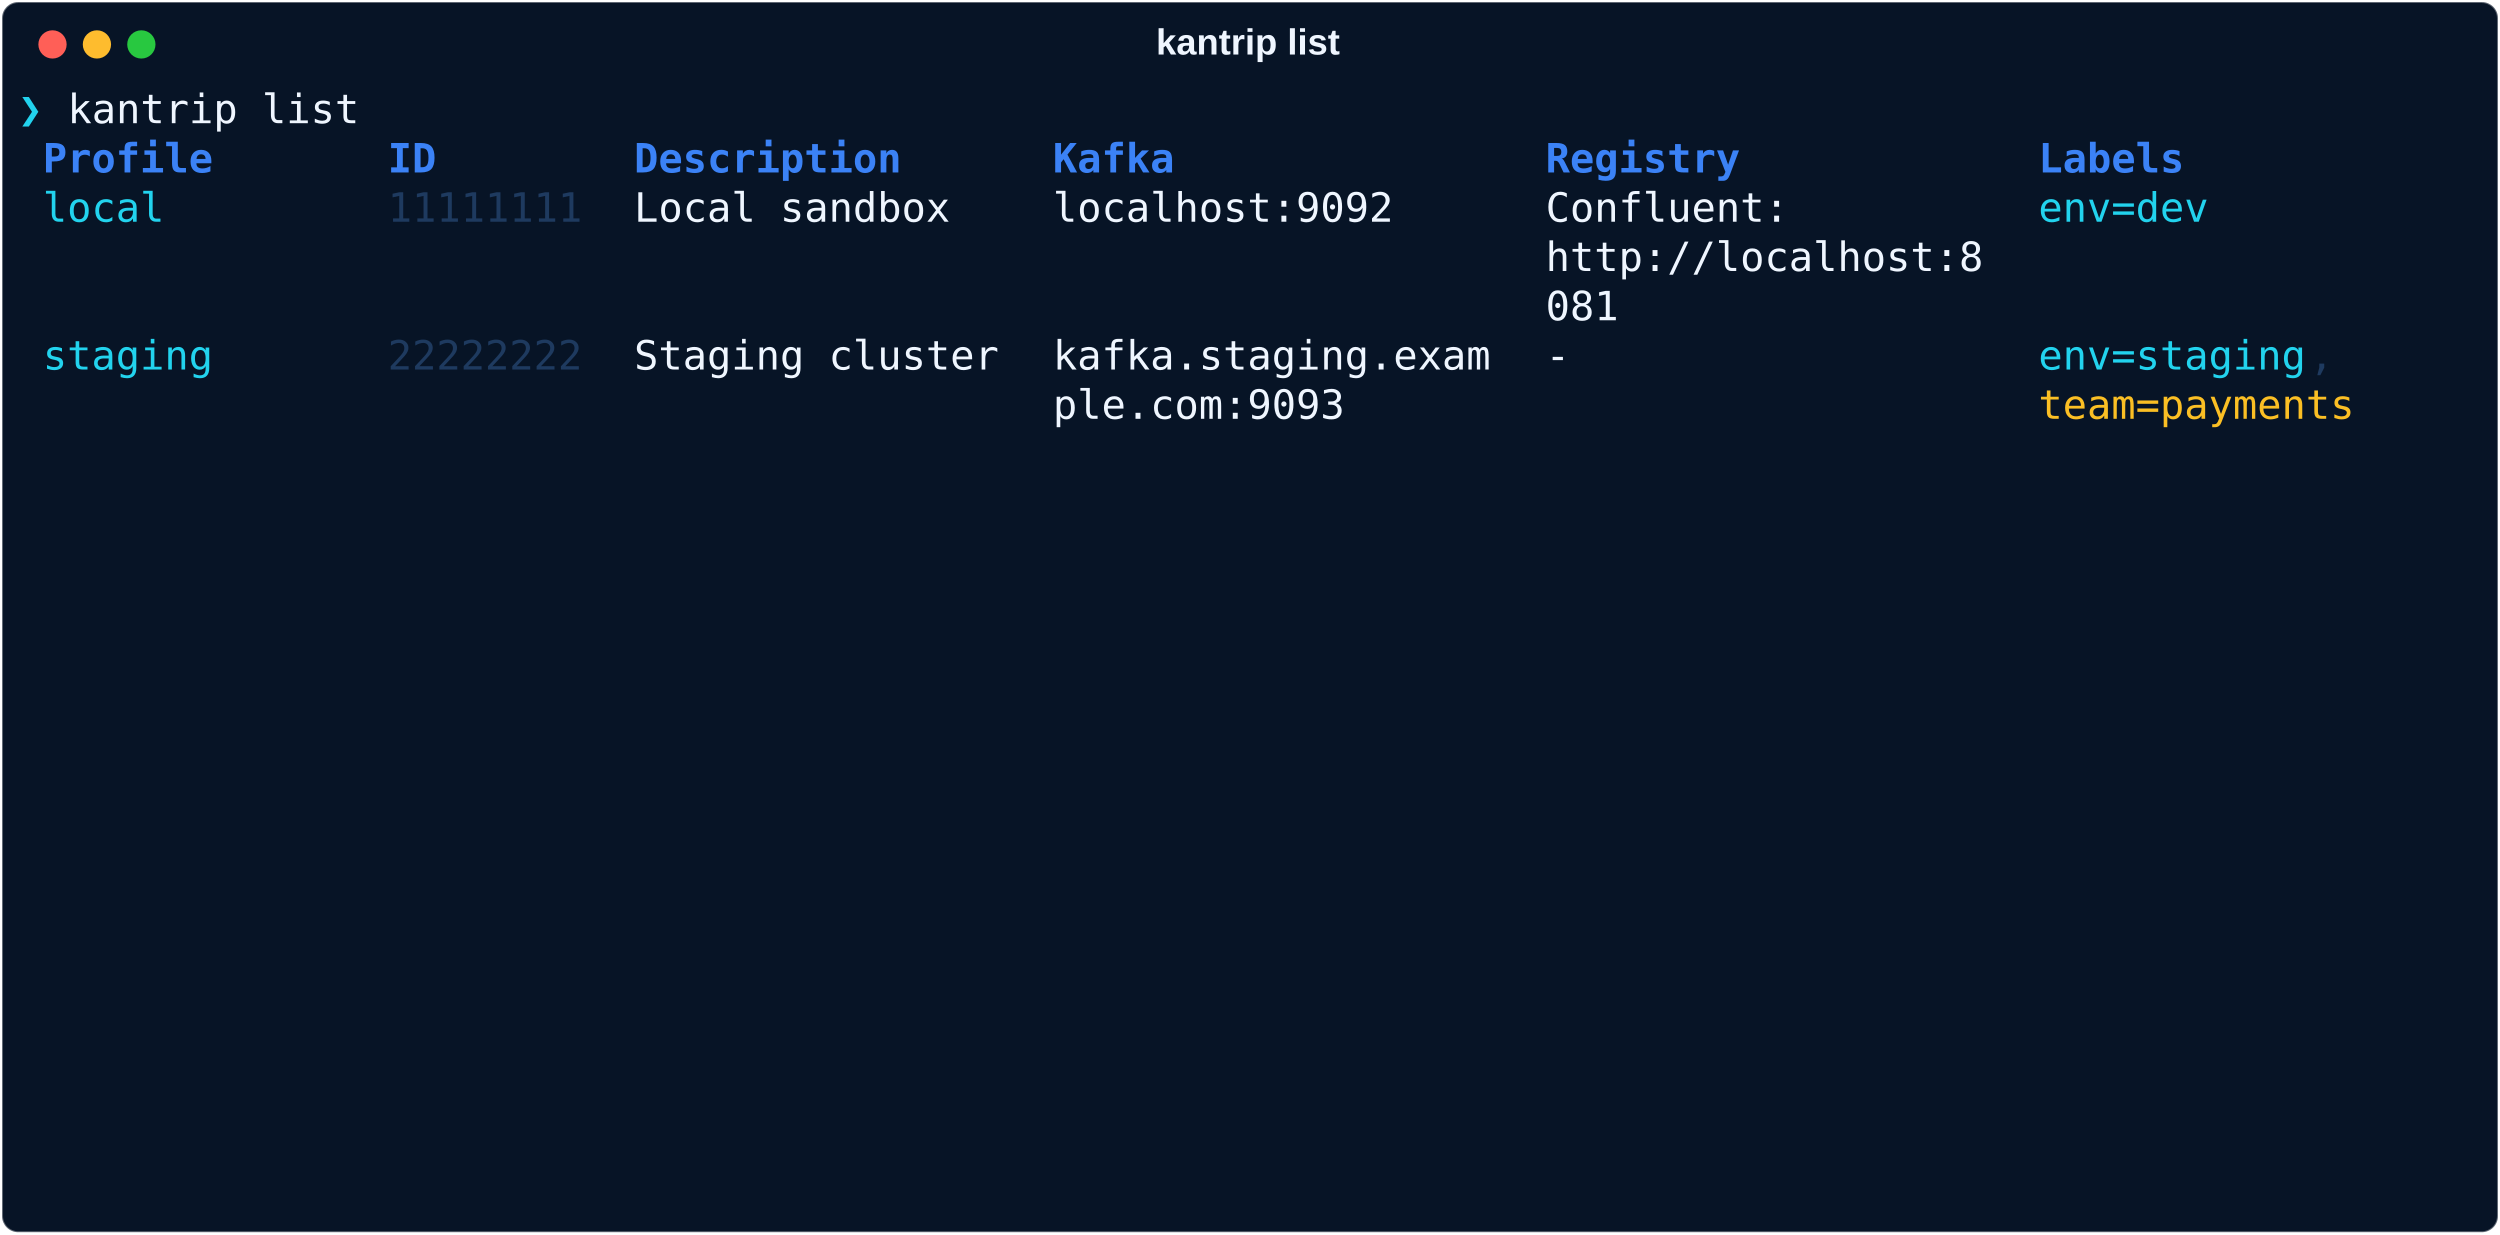
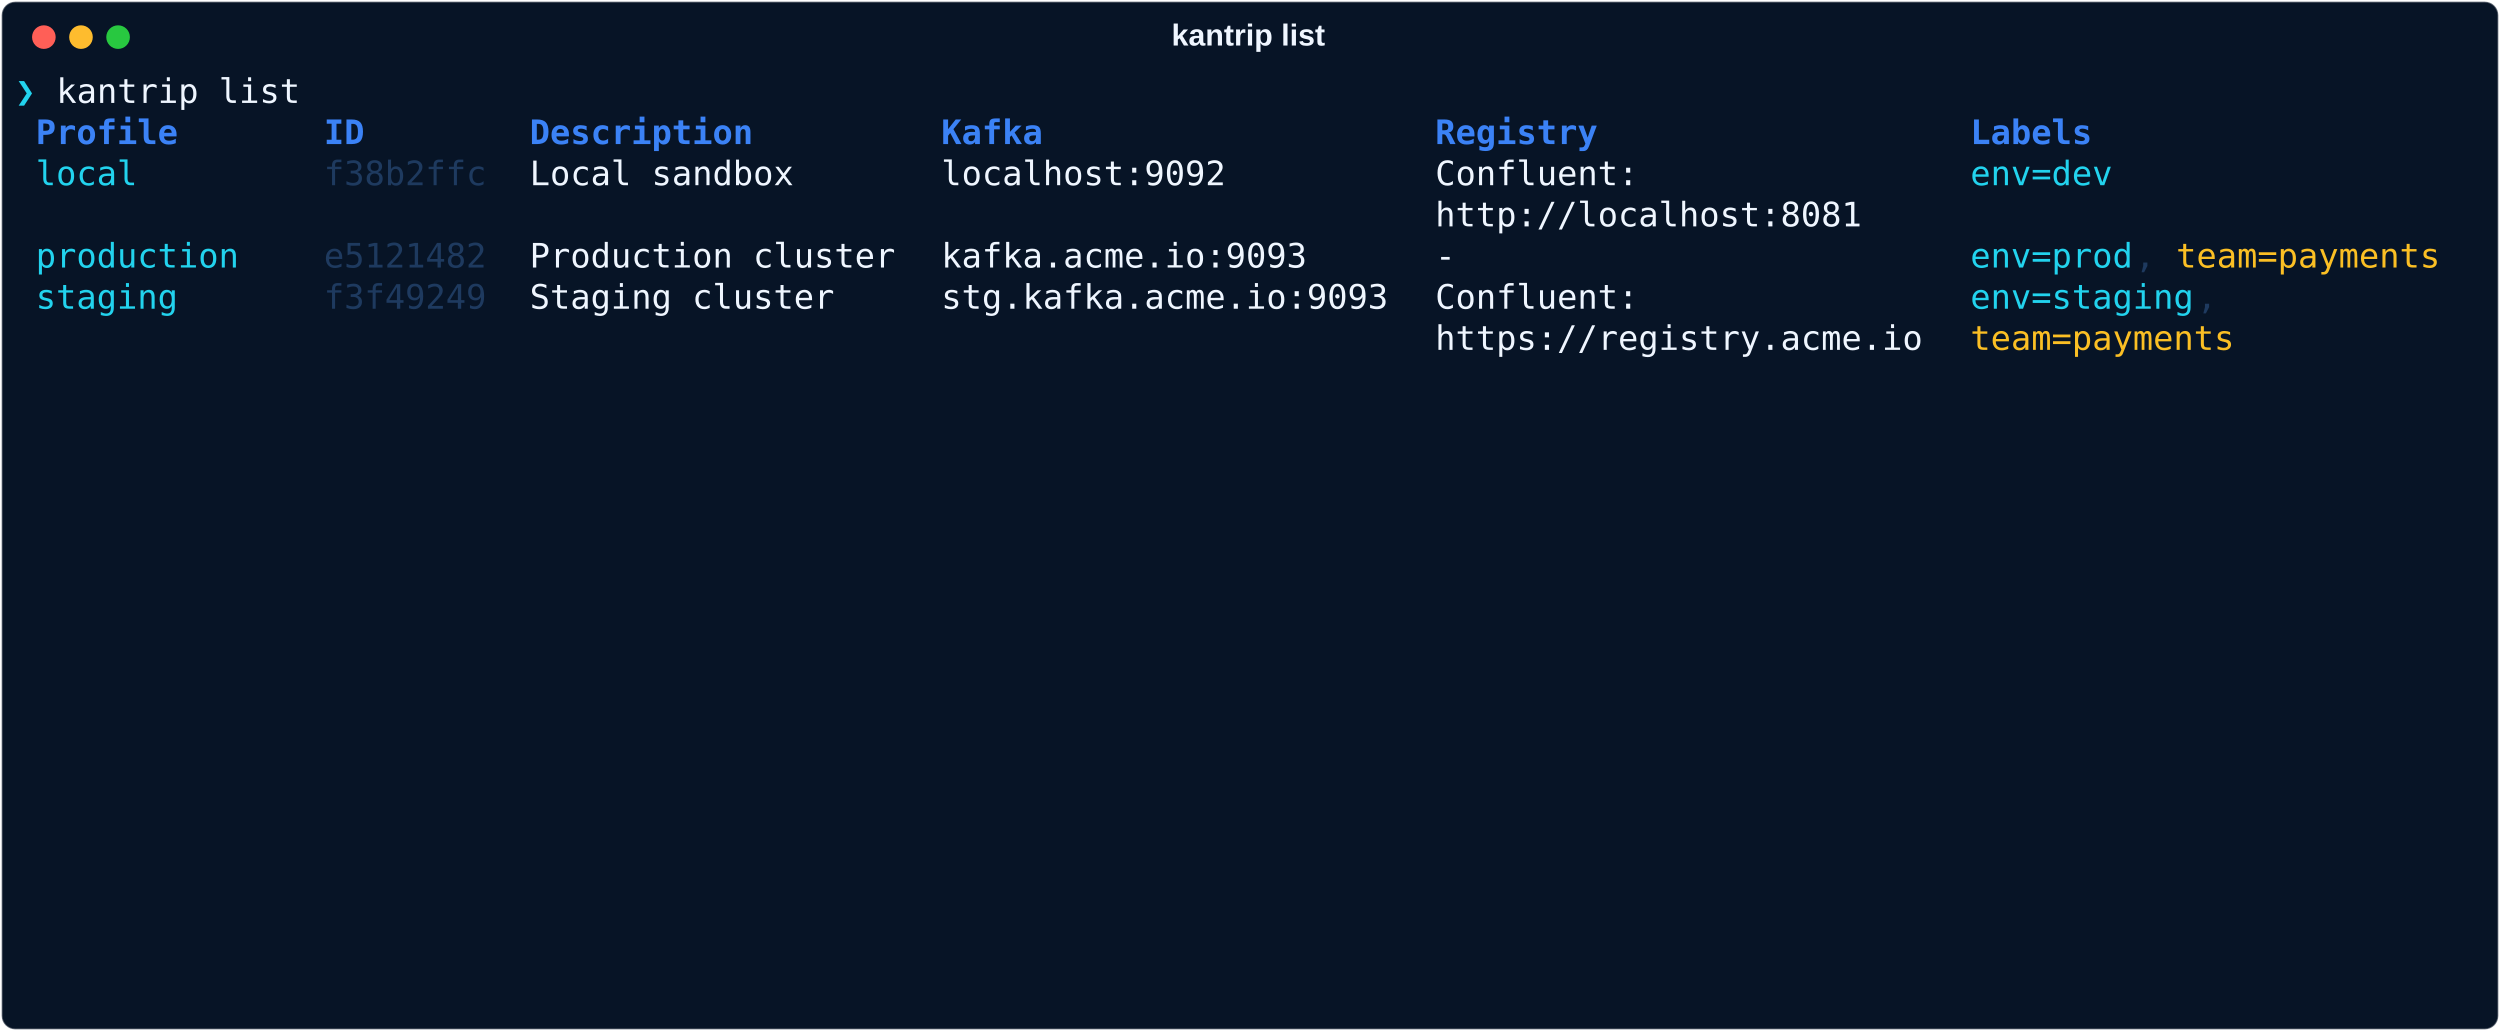
- <svg xmlns="http://www.w3.org/2000/svg" width="1238" height="611.2" class="rich-terminal" viewBox="0 0 1238 611.2">
+ <svg xmlns="http://www.w3.org/2000/svg" width="1482" height="611.2" class="rich-terminal" viewBox="0 0 1482 611.2">
  <style>

    @font-face {
        font-family: "Fira Code";
        src: local("FiraCode-Regular"),
                url("https://cdnjs.cloudflare.com/ajax/libs/firacode/6.2.0/woff2/FiraCode-Regular.woff2") format("woff2"),
                url("https://cdnjs.cloudflare.com/ajax/libs/firacode/6.2.0/woff/FiraCode-Regular.woff") format("woff");
        font-style: normal;
        font-weight: 400;
    }
    @font-face {
        font-family: "Fira Code";
        src: local("FiraCode-Bold"),
                url("https://cdnjs.cloudflare.com/ajax/libs/firacode/6.2.0/woff2/FiraCode-Bold.woff2") format("woff2"),
                url("https://cdnjs.cloudflare.com/ajax/libs/firacode/6.2.0/woff/FiraCode-Bold.woff") format("woff");
        font-style: bold;
        font-weight: 700;
    }

    .kantrip-list-matrix {
        font-family: Fira Code, monospace;
        font-size: 20px;
        line-height: 24.4px;
        font-variant-east-asian: full-width;
    }

    .kantrip-list-title {
        font-size: 18px;
        font-weight: bold;
        font-family: arial;
    }

    .kantrip-list-r1 { fill: #22d3ee }
.kantrip-list-r2 { fill: #eff6ff }
.kantrip-list-r3 { fill: #3b82f6;font-weight: bold }
.kantrip-list-r4 { fill: #1e3a5f }
.kantrip-list-r5 { fill: #fbbf24 }
    </style>
  <defs>
    <clipPath id="kantrip-list-clip-terminal">
-       <rect x="0" y="0" width="1219.0" height="560.2" />
+       <rect x="0" y="0" width="1463.0" height="560.2" />
    </clipPath>
    <clipPath id="kantrip-list-line-0">
-       <rect x="0" y="1.5" width="1220" height="24.65" />
+       <rect x="0" y="1.5" width="1464" height="24.65" />
    </clipPath>
    <clipPath id="kantrip-list-line-1">
-       <rect x="0" y="25.9" width="1220" height="24.65" />
+       <rect x="0" y="25.9" width="1464" height="24.65" />
    </clipPath>
    <clipPath id="kantrip-list-line-2">
-       <rect x="0" y="50.3" width="1220" height="24.65" />
+       <rect x="0" y="50.3" width="1464" height="24.65" />
    </clipPath>
    <clipPath id="kantrip-list-line-3">
-       <rect x="0" y="74.7" width="1220" height="24.65" />
+       <rect x="0" y="74.7" width="1464" height="24.65" />
    </clipPath>
    <clipPath id="kantrip-list-line-4">
-       <rect x="0" y="99.1" width="1220" height="24.65" />
+       <rect x="0" y="99.1" width="1464" height="24.65" />
    </clipPath>
    <clipPath id="kantrip-list-line-5">
-       <rect x="0" y="123.5" width="1220" height="24.65" />
+       <rect x="0" y="123.5" width="1464" height="24.65" />
    </clipPath>
    <clipPath id="kantrip-list-line-6">
-       <rect x="0" y="147.9" width="1220" height="24.65" />
+       <rect x="0" y="147.9" width="1464" height="24.65" />
    </clipPath>
    <clipPath id="kantrip-list-line-7">
-       <rect x="0" y="172.3" width="1220" height="24.65" />
+       <rect x="0" y="172.3" width="1464" height="24.65" />
    </clipPath>
    <clipPath id="kantrip-list-line-8">
-       <rect x="0" y="196.7" width="1220" height="24.65" />
+       <rect x="0" y="196.7" width="1464" height="24.65" />
    </clipPath>
    <clipPath id="kantrip-list-line-9">
-       <rect x="0" y="221.1" width="1220" height="24.65" />
+       <rect x="0" y="221.1" width="1464" height="24.65" />
    </clipPath>
    <clipPath id="kantrip-list-line-10">
-       <rect x="0" y="245.5" width="1220" height="24.65" />
+       <rect x="0" y="245.5" width="1464" height="24.65" />
    </clipPath>
    <clipPath id="kantrip-list-line-11">
-       <rect x="0" y="269.9" width="1220" height="24.65" />
+       <rect x="0" y="269.9" width="1464" height="24.65" />
    </clipPath>
    <clipPath id="kantrip-list-line-12">
-       <rect x="0" y="294.3" width="1220" height="24.65" />
+       <rect x="0" y="294.3" width="1464" height="24.65" />
    </clipPath>
    <clipPath id="kantrip-list-line-13">
-       <rect x="0" y="318.7" width="1220" height="24.65" />
+       <rect x="0" y="318.7" width="1464" height="24.65" />
    </clipPath>
    <clipPath id="kantrip-list-line-14">
-       <rect x="0" y="343.1" width="1220" height="24.65" />
+       <rect x="0" y="343.1" width="1464" height="24.65" />
    </clipPath>
    <clipPath id="kantrip-list-line-15">
-       <rect x="0" y="367.5" width="1220" height="24.65" />
+       <rect x="0" y="367.5" width="1464" height="24.65" />
    </clipPath>
    <clipPath id="kantrip-list-line-16">
-       <rect x="0" y="391.9" width="1220" height="24.65" />
+       <rect x="0" y="391.9" width="1464" height="24.65" />
    </clipPath>
    <clipPath id="kantrip-list-line-17">
-       <rect x="0" y="416.3" width="1220" height="24.65" />
+       <rect x="0" y="416.3" width="1464" height="24.65" />
    </clipPath>
    <clipPath id="kantrip-list-line-18">
-       <rect x="0" y="440.7" width="1220" height="24.65" />
+       <rect x="0" y="440.7" width="1464" height="24.65" />
    </clipPath>
    <clipPath id="kantrip-list-line-19">
-       <rect x="0" y="465.1" width="1220" height="24.65" />
+       <rect x="0" y="465.1" width="1464" height="24.65" />
    </clipPath>
    <clipPath id="kantrip-list-line-20">
-       <rect x="0" y="489.5" width="1220" height="24.65" />
+       <rect x="0" y="489.5" width="1464" height="24.65" />
    </clipPath>
    <clipPath id="kantrip-list-line-21">
-       <rect x="0" y="513.9" width="1220" height="24.65" />
+       <rect x="0" y="513.9" width="1464" height="24.65" />
    </clipPath>
  </defs>
-   <rect fill="#071426" stroke="rgba(255,255,255,0.35)" stroke-width="1" x="1" y="1" width="1236" height="609.2" rx="8" />
-   <text class="kantrip-list-title" fill="#eff6ff" text-anchor="middle" x="618" y="27">kantrip list</text>
+   <rect fill="#071426" stroke="rgba(255,255,255,0.35)" stroke-width="1" x="1" y="1" width="1480" height="609.2" rx="8" />
+   <text class="kantrip-list-title" fill="#eff6ff" text-anchor="middle" x="740" y="27">kantrip list</text>
  <g transform="translate(26,22)">
    <circle cx="0" cy="0" r="7" fill="#ff5f57" />
    <circle cx="22" cy="0" r="7" fill="#febc2e" />
    <circle cx="44" cy="0" r="7" fill="#28c840" />
  </g>
  <g transform="translate(9, 41)" clip-path="url(#kantrip-list-clip-terminal)">
    <g class="kantrip-list-matrix">
      <text class="kantrip-list-r1" x="0" y="20" textLength="24.4" clip-path="url(#kantrip-list-line-0)">❯ </text>
      <text class="kantrip-list-r2" x="24.4" y="20" textLength="146.4" clip-path="url(#kantrip-list-line-0)">kantrip list</text>
-       <text class="kantrip-list-r2" x="1220" y="20" textLength="12.2" clip-path="url(#kantrip-list-line-0)">
+       <text class="kantrip-list-r2" x="1464" y="20" textLength="12.2" clip-path="url(#kantrip-list-line-0)">
</text>
      <text class="kantrip-list-r3" x="12.2" y="44.4" textLength="146.4" clip-path="url(#kantrip-list-line-1)">Profile     </text>
      <text class="kantrip-list-r3" x="183" y="44.4" textLength="97.6" clip-path="url(#kantrip-list-line-1)">ID      </text>
-       <text class="kantrip-list-r3" x="305" y="44.4" textLength="183" clip-path="url(#kantrip-list-line-1)">Description    </text>
-       <text class="kantrip-list-r3" x="512.4" y="44.4" textLength="219.6" clip-path="url(#kantrip-list-line-1)">Kafka             </text>
-       <text class="kantrip-list-r3" x="756.4" y="44.4" textLength="219.6" clip-path="url(#kantrip-list-line-1)">Registry          </text>
-       <text class="kantrip-list-r3" x="1000.4" y="44.4" textLength="207.4" clip-path="url(#kantrip-list-line-1)">Labels           </text>
-       <text class="kantrip-list-r2" x="1220" y="44.4" textLength="12.2" clip-path="url(#kantrip-list-line-1)">
+       <text class="kantrip-list-r3" x="305" y="44.4" textLength="219.6" clip-path="url(#kantrip-list-line-1)">Description       </text>
+       <text class="kantrip-list-r3" x="549" y="44.4" textLength="268.4" clip-path="url(#kantrip-list-line-1)">Kafka                 </text>
+       <text class="kantrip-list-r3" x="841.8" y="44.4" textLength="292.8" clip-path="url(#kantrip-list-line-1)">Registry                </text>
+       <text class="kantrip-list-r3" x="1159" y="44.4" textLength="292.8" clip-path="url(#kantrip-list-line-1)">Labels                  </text>
+       <text class="kantrip-list-r2" x="1464" y="44.4" textLength="12.2" clip-path="url(#kantrip-list-line-1)">
</text>
      <text class="kantrip-list-r1" x="12.2" y="68.8" textLength="146.4" clip-path="url(#kantrip-list-line-2)">local       </text>
-       <text class="kantrip-list-r4" x="183" y="68.8" textLength="97.6" clip-path="url(#kantrip-list-line-2)">11111111</text>
-       <text class="kantrip-list-r2" x="305" y="68.8" textLength="183" clip-path="url(#kantrip-list-line-2)">Local sandbox  </text>
-       <text class="kantrip-list-r2" x="512.4" y="68.8" textLength="219.6" clip-path="url(#kantrip-list-line-2)">localhost:9092    </text>
-       <text class="kantrip-list-r2" x="756.4" y="68.8" textLength="219.6" clip-path="url(#kantrip-list-line-2)">Confluent:        </text>
-       <text class="kantrip-list-r1" x="1000.4" y="68.8" textLength="85.4" clip-path="url(#kantrip-list-line-2)">env=dev</text>
-       <text class="kantrip-list-r2" x="1220" y="68.8" textLength="12.2" clip-path="url(#kantrip-list-line-2)">
- </text>
-       <text class="kantrip-list-r2" x="756.4" y="93.2" textLength="219.6" clip-path="url(#kantrip-list-line-3)">http://localhost:8</text>
-       <text class="kantrip-list-r2" x="1220" y="93.2" textLength="12.2" clip-path="url(#kantrip-list-line-3)">
- </text>
-       <text class="kantrip-list-r2" x="756.4" y="117.6" textLength="219.6" clip-path="url(#kantrip-list-line-4)">081               </text>
-       <text class="kantrip-list-r2" x="1220" y="117.6" textLength="12.2" clip-path="url(#kantrip-list-line-4)">
+       <text class="kantrip-list-r4" x="183" y="68.8" textLength="97.6" clip-path="url(#kantrip-list-line-2)">f38b2ffc</text>
+       <text class="kantrip-list-r2" x="305" y="68.8" textLength="219.6" clip-path="url(#kantrip-list-line-2)">Local sandbox     </text>
+       <text class="kantrip-list-r2" x="549" y="68.8" textLength="268.4" clip-path="url(#kantrip-list-line-2)">localhost:9092        </text>
+       <text class="kantrip-list-r2" x="841.8" y="68.8" textLength="292.8" clip-path="url(#kantrip-list-line-2)">Confluent:              </text>
+       <text class="kantrip-list-r1" x="1159" y="68.8" textLength="85.4" clip-path="url(#kantrip-list-line-2)">env=dev</text>
+       <text class="kantrip-list-r2" x="1464" y="68.8" textLength="12.2" clip-path="url(#kantrip-list-line-2)">
+ </text>
+       <text class="kantrip-list-r2" x="841.8" y="93.2" textLength="292.8" clip-path="url(#kantrip-list-line-3)">http://localhost:8081   </text>
+       <text class="kantrip-list-r2" x="1464" y="93.2" textLength="12.2" clip-path="url(#kantrip-list-line-3)">
+ </text>
+       <text class="kantrip-list-r1" x="12.2" y="117.6" textLength="146.4" clip-path="url(#kantrip-list-line-4)">production  </text>
+       <text class="kantrip-list-r4" x="183" y="117.6" textLength="97.6" clip-path="url(#kantrip-list-line-4)">e5121482</text>
+       <text class="kantrip-list-r2" x="305" y="117.6" textLength="219.6" clip-path="url(#kantrip-list-line-4)">Production cluster</text>
+       <text class="kantrip-list-r2" x="549" y="117.6" textLength="268.4" clip-path="url(#kantrip-list-line-4)">kafka.acme.io:9093    </text>
+       <text class="kantrip-list-r2" x="841.8" y="117.6" textLength="292.8" clip-path="url(#kantrip-list-line-4)">-                       </text>
+       <text class="kantrip-list-r1" x="1159" y="117.6" textLength="97.6" clip-path="url(#kantrip-list-line-4)">env=prod</text>
+       <text class="kantrip-list-r4" x="1256.6" y="117.6" textLength="24.4" clip-path="url(#kantrip-list-line-4)">, </text>
+       <text class="kantrip-list-r5" x="1281" y="117.6" textLength="158.6" clip-path="url(#kantrip-list-line-4)">team=payments</text>
+       <text class="kantrip-list-r2" x="1464" y="117.6" textLength="12.2" clip-path="url(#kantrip-list-line-4)">
</text>
      <text class="kantrip-list-r1" x="12.2" y="142" textLength="146.4" clip-path="url(#kantrip-list-line-5)">staging     </text>
-       <text class="kantrip-list-r4" x="183" y="142" textLength="97.6" clip-path="url(#kantrip-list-line-5)">22222222</text>
-       <text class="kantrip-list-r2" x="305" y="142" textLength="183" clip-path="url(#kantrip-list-line-5)">Staging cluster</text>
-       <text class="kantrip-list-r2" x="512.4" y="142" textLength="219.6" clip-path="url(#kantrip-list-line-5)">kafka.staging.exam</text>
-       <text class="kantrip-list-r2" x="756.4" y="142" textLength="219.6" clip-path="url(#kantrip-list-line-5)">-                 </text>
-       <text class="kantrip-list-r1" x="1000.4" y="142" textLength="134.2" clip-path="url(#kantrip-list-line-5)">env=staging</text>
-       <text class="kantrip-list-r4" x="1134.6" y="142" textLength="24.4" clip-path="url(#kantrip-list-line-5)">, </text>
-       <text class="kantrip-list-r2" x="1220" y="142" textLength="12.2" clip-path="url(#kantrip-list-line-5)">
- </text>
-       <text class="kantrip-list-r2" x="512.4" y="166.4" textLength="219.6" clip-path="url(#kantrip-list-line-6)">ple.com:9093      </text>
-       <text class="kantrip-list-r5" x="1000.4" y="166.4" textLength="158.6" clip-path="url(#kantrip-list-line-6)">team=payments</text>
-       <text class="kantrip-list-r2" x="1220" y="166.4" textLength="12.2" clip-path="url(#kantrip-list-line-6)">
- </text>
-       <text class="kantrip-list-r2" x="1220" y="190.8" textLength="12.2" clip-path="url(#kantrip-list-line-7)">
- </text>
-       <text class="kantrip-list-r2" x="1220" y="215.2" textLength="12.2" clip-path="url(#kantrip-list-line-8)">
- </text>
-       <text class="kantrip-list-r2" x="1220" y="239.6" textLength="12.2" clip-path="url(#kantrip-list-line-9)">
- </text>
-       <text class="kantrip-list-r2" x="1220" y="264" textLength="12.2" clip-path="url(#kantrip-list-line-10)">
- </text>
-       <text class="kantrip-list-r2" x="1220" y="288.4" textLength="12.2" clip-path="url(#kantrip-list-line-11)">
- </text>
-       <text class="kantrip-list-r2" x="1220" y="312.8" textLength="12.2" clip-path="url(#kantrip-list-line-12)">
- </text>
-       <text class="kantrip-list-r2" x="1220" y="337.2" textLength="12.2" clip-path="url(#kantrip-list-line-13)">
- </text>
-       <text class="kantrip-list-r2" x="1220" y="361.6" textLength="12.2" clip-path="url(#kantrip-list-line-14)">
- </text>
-       <text class="kantrip-list-r2" x="1220" y="386" textLength="12.2" clip-path="url(#kantrip-list-line-15)">
- </text>
-       <text class="kantrip-list-r2" x="1220" y="410.4" textLength="12.2" clip-path="url(#kantrip-list-line-16)">
- </text>
-       <text class="kantrip-list-r2" x="1220" y="434.8" textLength="12.2" clip-path="url(#kantrip-list-line-17)">
- </text>
-       <text class="kantrip-list-r2" x="1220" y="459.2" textLength="12.2" clip-path="url(#kantrip-list-line-18)">
- </text>
-       <text class="kantrip-list-r2" x="1220" y="483.6" textLength="12.2" clip-path="url(#kantrip-list-line-19)">
- </text>
-       <text class="kantrip-list-r2" x="1220" y="508" textLength="12.2" clip-path="url(#kantrip-list-line-20)">
- </text>
-       <text class="kantrip-list-r2" x="1220" y="532.4" textLength="12.2" clip-path="url(#kantrip-list-line-21)">
- </text>
-       <text class="kantrip-list-r2" x="1220" y="556.8" textLength="12.2" clip-path="url(#kantrip-list-line-22)">
+       <text class="kantrip-list-r4" x="183" y="142" textLength="97.6" clip-path="url(#kantrip-list-line-5)">f3f49249</text>
+       <text class="kantrip-list-r2" x="305" y="142" textLength="219.6" clip-path="url(#kantrip-list-line-5)">Staging cluster   </text>
+       <text class="kantrip-list-r2" x="549" y="142" textLength="268.4" clip-path="url(#kantrip-list-line-5)">stg.kafka.acme.io:9093</text>
+       <text class="kantrip-list-r2" x="841.8" y="142" textLength="292.8" clip-path="url(#kantrip-list-line-5)">Confluent:              </text>
+       <text class="kantrip-list-r1" x="1159" y="142" textLength="134.2" clip-path="url(#kantrip-list-line-5)">env=staging</text>
+       <text class="kantrip-list-r4" x="1293.2" y="142" textLength="24.4" clip-path="url(#kantrip-list-line-5)">, </text>
+       <text class="kantrip-list-r2" x="1464" y="142" textLength="12.2" clip-path="url(#kantrip-list-line-5)">
+ </text>
+       <text class="kantrip-list-r2" x="841.8" y="166.4" textLength="292.8" clip-path="url(#kantrip-list-line-6)">https://registry.acme.io</text>
+       <text class="kantrip-list-r5" x="1159" y="166.4" textLength="158.6" clip-path="url(#kantrip-list-line-6)">team=payments</text>
+       <text class="kantrip-list-r2" x="1464" y="166.4" textLength="12.2" clip-path="url(#kantrip-list-line-6)">
+ </text>
+       <text class="kantrip-list-r2" x="1464" y="190.8" textLength="12.2" clip-path="url(#kantrip-list-line-7)">
+ </text>
+       <text class="kantrip-list-r2" x="1464" y="215.2" textLength="12.2" clip-path="url(#kantrip-list-line-8)">
+ </text>
+       <text class="kantrip-list-r2" x="1464" y="239.6" textLength="12.2" clip-path="url(#kantrip-list-line-9)">
+ </text>
+       <text class="kantrip-list-r2" x="1464" y="264" textLength="12.2" clip-path="url(#kantrip-list-line-10)">
+ </text>
+       <text class="kantrip-list-r2" x="1464" y="288.4" textLength="12.2" clip-path="url(#kantrip-list-line-11)">
+ </text>
+       <text class="kantrip-list-r2" x="1464" y="312.8" textLength="12.2" clip-path="url(#kantrip-list-line-12)">
+ </text>
+       <text class="kantrip-list-r2" x="1464" y="337.2" textLength="12.2" clip-path="url(#kantrip-list-line-13)">
+ </text>
+       <text class="kantrip-list-r2" x="1464" y="361.6" textLength="12.2" clip-path="url(#kantrip-list-line-14)">
+ </text>
+       <text class="kantrip-list-r2" x="1464" y="386" textLength="12.2" clip-path="url(#kantrip-list-line-15)">
+ </text>
+       <text class="kantrip-list-r2" x="1464" y="410.4" textLength="12.2" clip-path="url(#kantrip-list-line-16)">
+ </text>
+       <text class="kantrip-list-r2" x="1464" y="434.8" textLength="12.2" clip-path="url(#kantrip-list-line-17)">
+ </text>
+       <text class="kantrip-list-r2" x="1464" y="459.2" textLength="12.2" clip-path="url(#kantrip-list-line-18)">
+ </text>
+       <text class="kantrip-list-r2" x="1464" y="483.6" textLength="12.2" clip-path="url(#kantrip-list-line-19)">
+ </text>
+       <text class="kantrip-list-r2" x="1464" y="508" textLength="12.2" clip-path="url(#kantrip-list-line-20)">
+ </text>
+       <text class="kantrip-list-r2" x="1464" y="532.4" textLength="12.2" clip-path="url(#kantrip-list-line-21)">
+ </text>
+       <text class="kantrip-list-r2" x="1464" y="556.8" textLength="12.2" clip-path="url(#kantrip-list-line-22)">
</text>
    </g>
  </g>
</svg>
